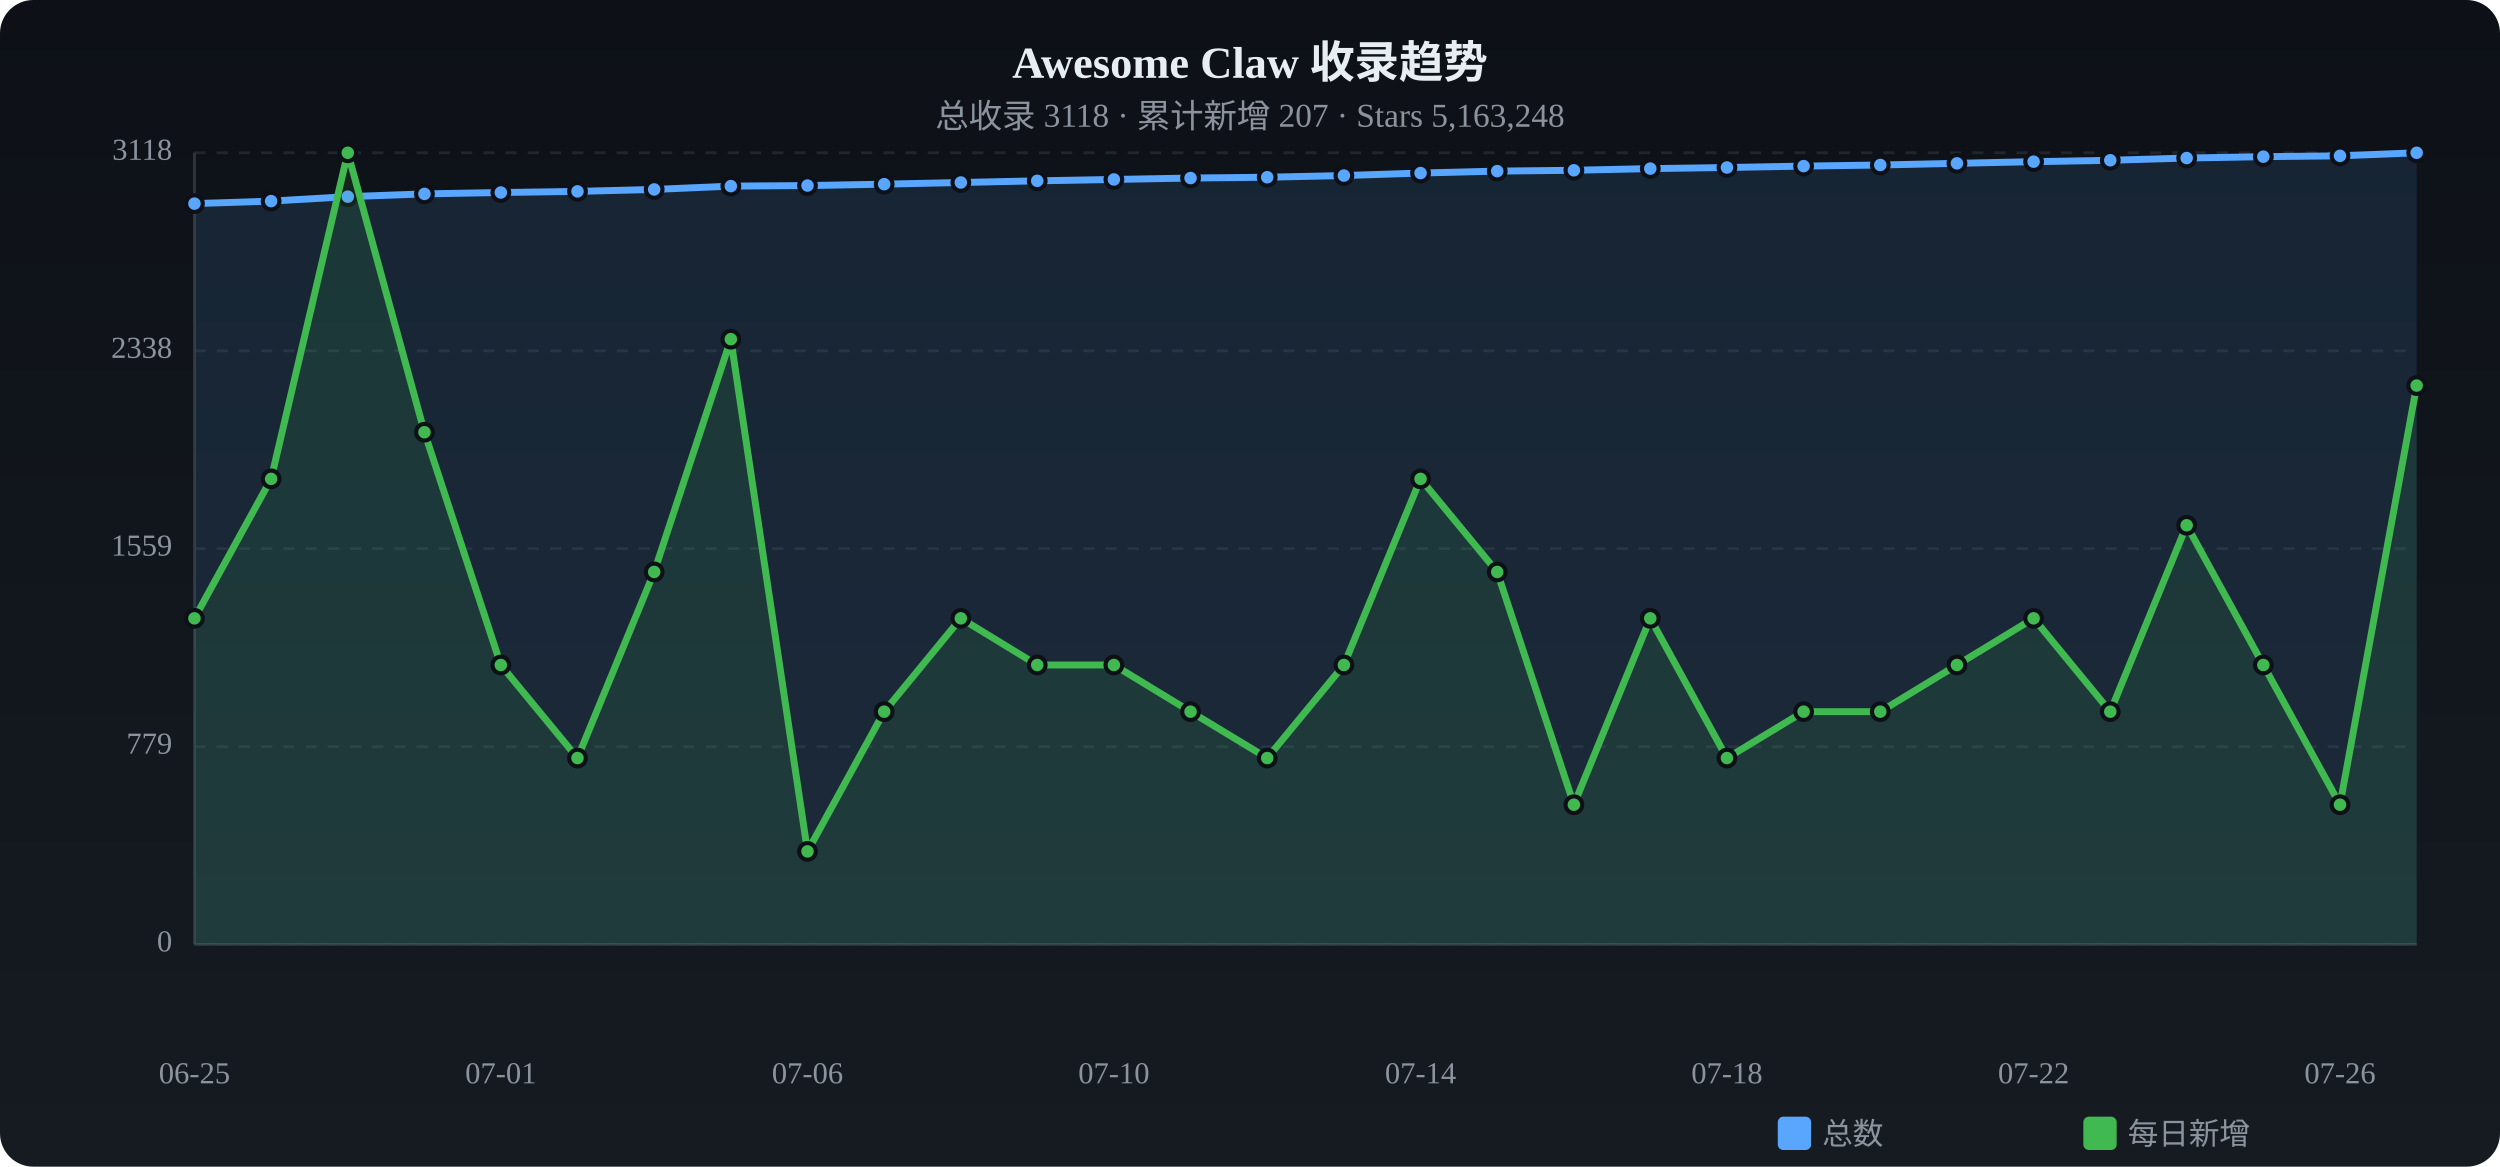
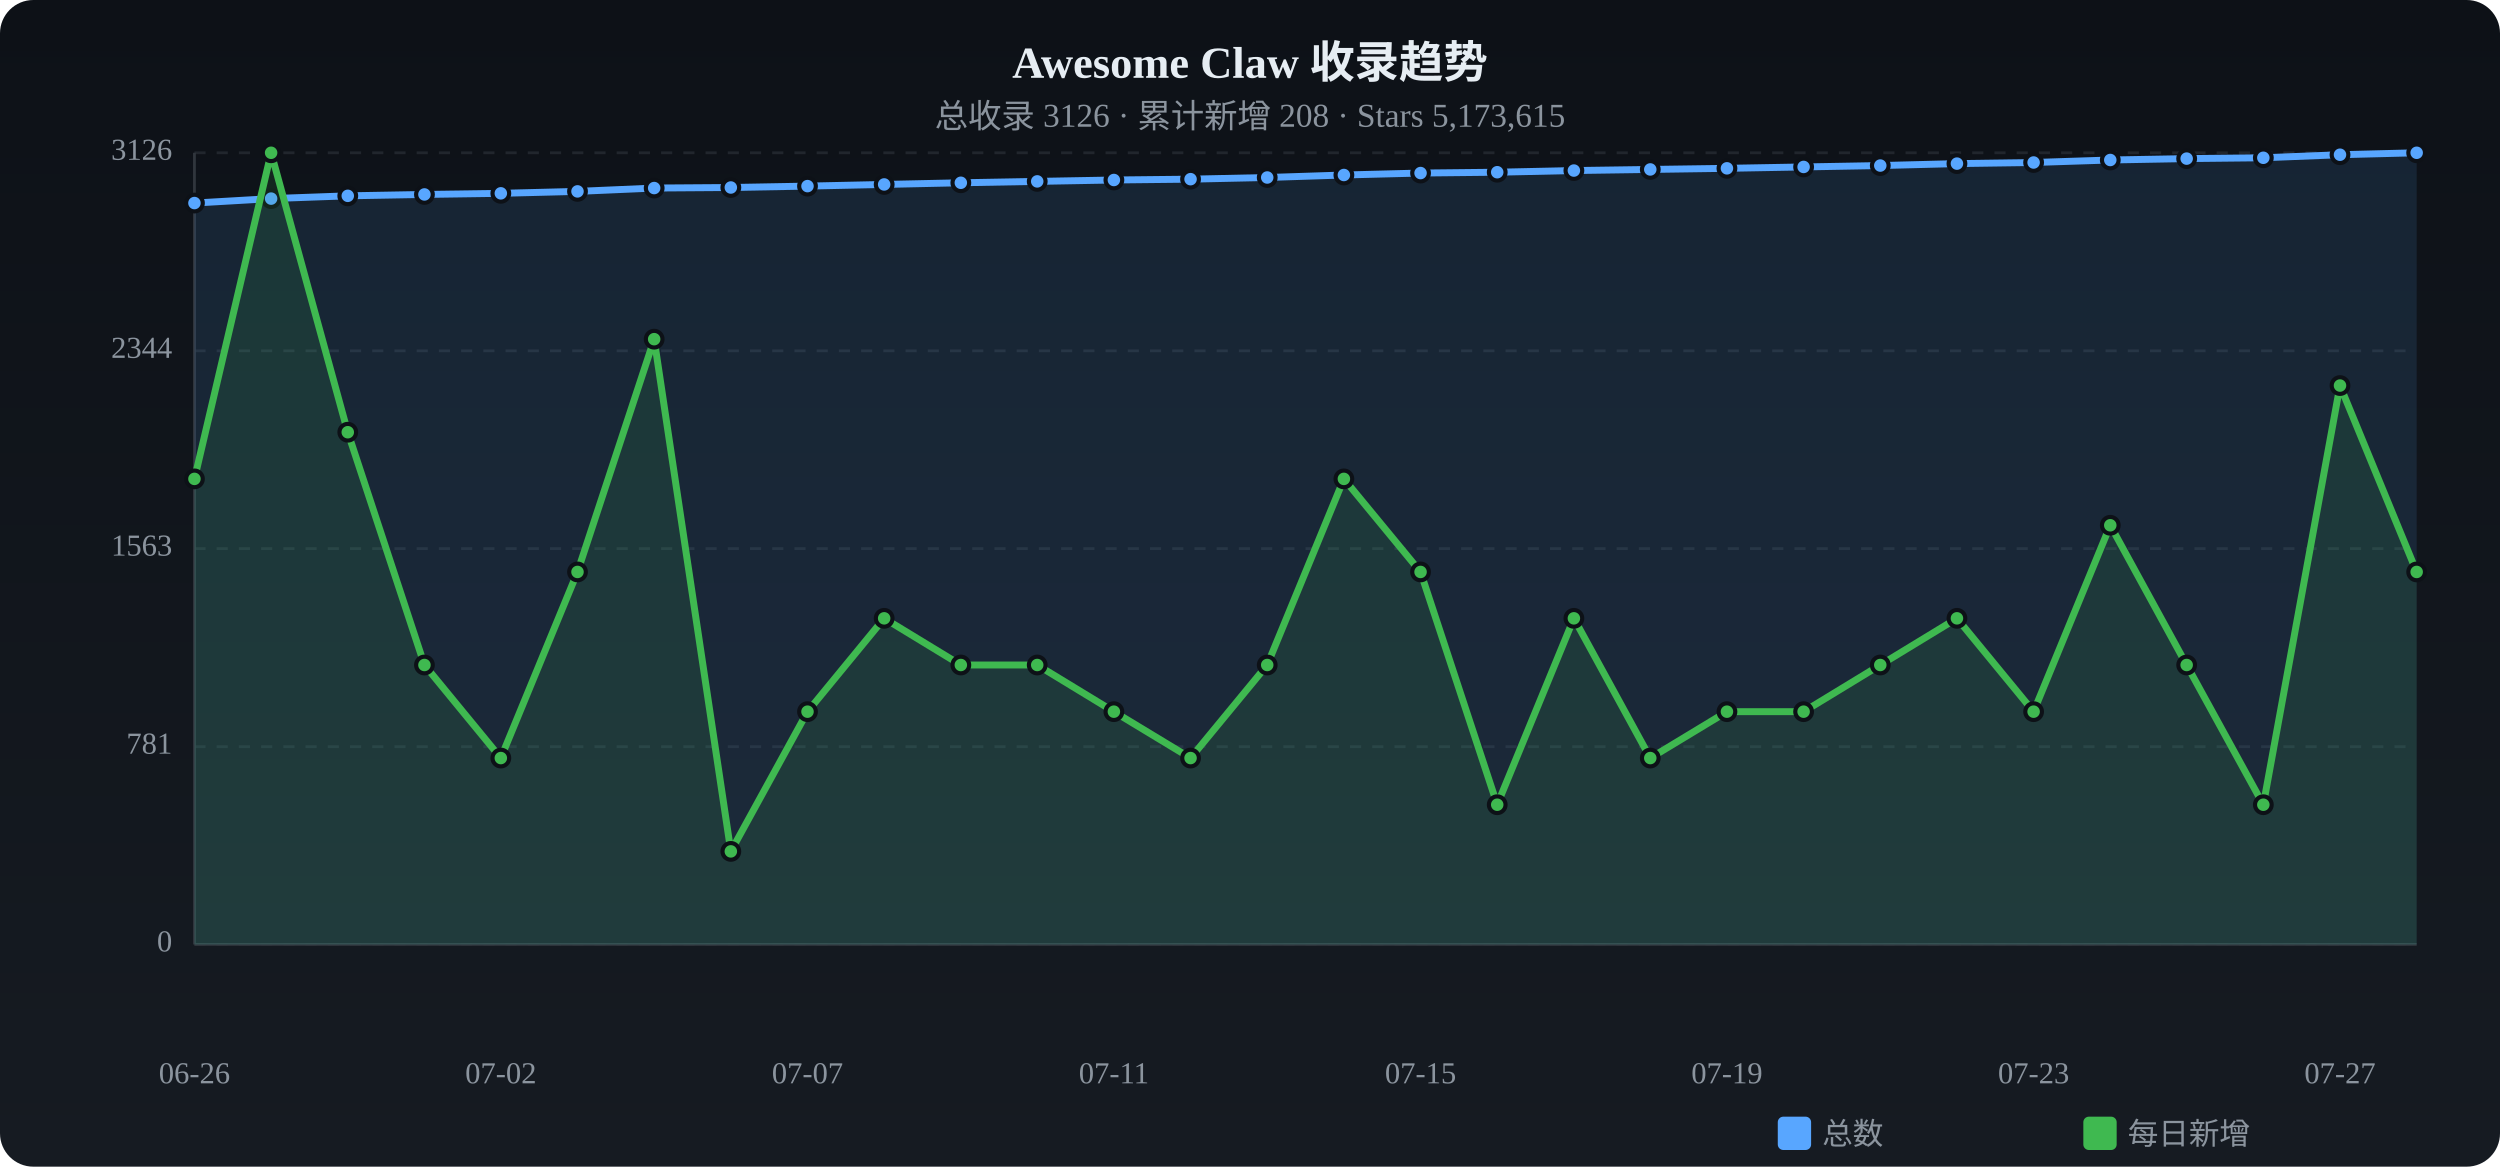
<svg xmlns="http://www.w3.org/2000/svg" viewBox="0 0 900 420" width="900" height="420">
  <defs>
    <linearGradient id="tbg" x1="0%" y1="0%" x2="0%" y2="100%">
      <stop offset="0%" stop-color="#0d1117" />
      <stop offset="100%" stop-color="#161b22" />
    </linearGradient>
  </defs>
  <rect width="900" height="420" rx="12" fill="url(#tbg)" />
  <text x="450.0" y="28" text-anchor="middle" fill="#e6edf3" font-size="16" font-weight="bold">Awesome Claw 收录趋势</text>
-   <text x="450.0" y="46" text-anchor="middle" fill="#8b949e" font-size="12">总收录 3118 · 累计新增 207 · Stars 5,163,248</text>
+   <text x="450.0" y="46" text-anchor="middle" fill="#8b949e" font-size="12">总收录 3126 · 累计新增 208 · Stars 5,173,615</text>
  <text x="62" y="340.0" text-anchor="end" fill="#8b949e" font-size="11" dominant-baseline="middle">0</text>
  <line x1="70" y1="340.0" x2="870" y2="340.0" stroke="#21262d" stroke-dasharray="4 4" />
-   <text x="62" y="268.8" text-anchor="end" fill="#8b949e" font-size="11" dominant-baseline="middle">779</text>
+   <text x="62" y="268.8" text-anchor="end" fill="#8b949e" font-size="11" dominant-baseline="middle">781</text>
  <line x1="70" y1="268.8" x2="870" y2="268.8" stroke="#21262d" stroke-dasharray="4 4" />
-   <text x="62" y="197.5" text-anchor="end" fill="#8b949e" font-size="11" dominant-baseline="middle">1559</text>
+   <text x="62" y="197.5" text-anchor="end" fill="#8b949e" font-size="11" dominant-baseline="middle">1563</text>
  <line x1="70" y1="197.5" x2="870" y2="197.5" stroke="#21262d" stroke-dasharray="4 4" />
-   <text x="62" y="126.3" text-anchor="end" fill="#8b949e" font-size="11" dominant-baseline="middle">2338</text>
+   <text x="62" y="126.3" text-anchor="end" fill="#8b949e" font-size="11" dominant-baseline="middle">2344</text>
  <line x1="70" y1="126.3" x2="870" y2="126.3" stroke="#21262d" stroke-dasharray="4 4" />
-   <text x="62" y="55.0" text-anchor="end" fill="#8b949e" font-size="11" dominant-baseline="middle">3118</text>
+   <text x="62" y="55.0" text-anchor="end" fill="#8b949e" font-size="11" dominant-baseline="middle">3126</text>
  <line x1="70" y1="55.0" x2="870" y2="55.0" stroke="#21262d" stroke-dasharray="4 4" />
  <line x1="70" y1="55" x2="70" y2="340" stroke="#30363d" />
  <line x1="70" y1="340" x2="870" y2="340" stroke="#30363d" />
-   <path d="M70.0,73.3 L97.6,72.4 L125.2,70.8 L152.8,69.8 L180.3,69.3 L207.9,68.9 L235.5,68.2 L263.1,67.0 L290.7,66.8 L318.3,66.3 L345.9,65.7 L373.4,65.1 L401.0,64.6 L428.6,64.1 L456.2,63.8 L483.8,63.2 L511.4,62.3 L539.0,61.6 L566.6,61.3 L594.1,60.7 L621.7,60.3 L649.3,59.8 L676.9,59.4 L704.5,58.8 L732.1,58.2 L759.7,57.7 L787.2,56.9 L814.8,56.4 L842.4,56.1 L870.0,55.0 L870.0,340 L70.0,340 Z" fill="#58a6ff" opacity="0.12" />
-   <polyline points="70.0,73.3 97.6,72.4 125.2,70.8 152.8,69.8 180.3,69.3 207.9,68.9 235.5,68.2 263.1,67.0 290.7,66.8 318.3,66.3 345.9,65.7 373.4,65.1 401.0,64.6 428.6,64.1 456.2,63.8 483.8,63.2 511.4,62.3 539.0,61.6 566.6,61.3 594.1,60.7 621.7,60.3 649.3,59.8 676.9,59.4 704.5,58.8 732.1,58.2 759.7,57.7 787.2,56.9 814.8,56.4 842.4,56.1 870.0,55.0" fill="none" stroke="#58a6ff" stroke-width="2.5" stroke-linecap="round" stroke-linejoin="round" />
-   <circle cx="70.0" cy="73.3" r="3" fill="#58a6ff" stroke="#0d1117" stroke-width="1.5" />
-   <circle cx="97.6" cy="72.4" r="3" fill="#58a6ff" stroke="#0d1117" stroke-width="1.5" />
-   <circle cx="125.2" cy="70.8" r="3" fill="#58a6ff" stroke="#0d1117" stroke-width="1.5" />
-   <circle cx="152.8" cy="69.8" r="3" fill="#58a6ff" stroke="#0d1117" stroke-width="1.5" />
-   <circle cx="180.3" cy="69.3" r="3" fill="#58a6ff" stroke="#0d1117" stroke-width="1.5" />
+   <path d="M70.0,73.1 L97.6,71.5 L125.2,70.5 L152.8,70.0 L180.3,69.6 L207.9,68.9 L235.5,67.7 L263.1,67.5 L290.7,67.0 L318.3,66.4 L345.9,65.8 L373.4,65.3 L401.0,64.8 L428.6,64.5 L456.2,63.9 L483.8,63.0 L511.4,62.3 L539.0,62.0 L566.6,61.4 L594.1,61.0 L621.7,60.6 L649.3,60.1 L676.9,59.6 L704.5,58.9 L732.1,58.5 L759.7,57.6 L787.2,57.1 L814.8,56.8 L842.4,55.7 L870.0,55.0 L870.0,340 L70.0,340 Z" fill="#58a6ff" opacity="0.12" />
+   <polyline points="70.0,73.1 97.6,71.5 125.2,70.5 152.8,70.0 180.3,69.6 207.9,68.9 235.5,67.7 263.1,67.5 290.7,67.0 318.3,66.4 345.9,65.8 373.4,65.3 401.0,64.8 428.6,64.5 456.2,63.9 483.8,63.0 511.4,62.3 539.0,62.0 566.6,61.4 594.1,61.0 621.7,60.6 649.3,60.1 676.9,59.6 704.5,58.9 732.1,58.5 759.7,57.6 787.2,57.1 814.8,56.8 842.4,55.7 870.0,55.0" fill="none" stroke="#58a6ff" stroke-width="2.5" stroke-linecap="round" stroke-linejoin="round" />
+   <circle cx="70.0" cy="73.1" r="3" fill="#58a6ff" stroke="#0d1117" stroke-width="1.5" />
+   <circle cx="97.6" cy="71.5" r="3" fill="#58a6ff" stroke="#0d1117" stroke-width="1.5" />
+   <circle cx="125.2" cy="70.5" r="3" fill="#58a6ff" stroke="#0d1117" stroke-width="1.5" />
+   <circle cx="152.8" cy="70.0" r="3" fill="#58a6ff" stroke="#0d1117" stroke-width="1.5" />
+   <circle cx="180.3" cy="69.6" r="3" fill="#58a6ff" stroke="#0d1117" stroke-width="1.5" />
  <circle cx="207.9" cy="68.9" r="3" fill="#58a6ff" stroke="#0d1117" stroke-width="1.5" />
-   <circle cx="235.5" cy="68.2" r="3" fill="#58a6ff" stroke="#0d1117" stroke-width="1.5" />
-   <circle cx="263.1" cy="67.0" r="3" fill="#58a6ff" stroke="#0d1117" stroke-width="1.5" />
-   <circle cx="290.7" cy="66.8" r="3" fill="#58a6ff" stroke="#0d1117" stroke-width="1.5" />
-   <circle cx="318.3" cy="66.3" r="3" fill="#58a6ff" stroke="#0d1117" stroke-width="1.5" />
-   <circle cx="345.9" cy="65.7" r="3" fill="#58a6ff" stroke="#0d1117" stroke-width="1.5" />
-   <circle cx="373.4" cy="65.1" r="3" fill="#58a6ff" stroke="#0d1117" stroke-width="1.5" />
-   <circle cx="401.0" cy="64.6" r="3" fill="#58a6ff" stroke="#0d1117" stroke-width="1.5" />
-   <circle cx="428.6" cy="64.1" r="3" fill="#58a6ff" stroke="#0d1117" stroke-width="1.5" />
-   <circle cx="456.2" cy="63.8" r="3" fill="#58a6ff" stroke="#0d1117" stroke-width="1.5" />
-   <circle cx="483.8" cy="63.2" r="3" fill="#58a6ff" stroke="#0d1117" stroke-width="1.5" />
+   <circle cx="235.5" cy="67.7" r="3" fill="#58a6ff" stroke="#0d1117" stroke-width="1.5" />
+   <circle cx="263.1" cy="67.5" r="3" fill="#58a6ff" stroke="#0d1117" stroke-width="1.5" />
+   <circle cx="290.7" cy="67.0" r="3" fill="#58a6ff" stroke="#0d1117" stroke-width="1.5" />
+   <circle cx="318.3" cy="66.4" r="3" fill="#58a6ff" stroke="#0d1117" stroke-width="1.5" />
+   <circle cx="345.9" cy="65.8" r="3" fill="#58a6ff" stroke="#0d1117" stroke-width="1.5" />
+   <circle cx="373.4" cy="65.3" r="3" fill="#58a6ff" stroke="#0d1117" stroke-width="1.5" />
+   <circle cx="401.0" cy="64.8" r="3" fill="#58a6ff" stroke="#0d1117" stroke-width="1.5" />
+   <circle cx="428.6" cy="64.5" r="3" fill="#58a6ff" stroke="#0d1117" stroke-width="1.5" />
+   <circle cx="456.2" cy="63.9" r="3" fill="#58a6ff" stroke="#0d1117" stroke-width="1.5" />
+   <circle cx="483.8" cy="63.0" r="3" fill="#58a6ff" stroke="#0d1117" stroke-width="1.5" />
  <circle cx="511.4" cy="62.3" r="3" fill="#58a6ff" stroke="#0d1117" stroke-width="1.5" />
-   <circle cx="539.0" cy="61.6" r="3" fill="#58a6ff" stroke="#0d1117" stroke-width="1.5" />
-   <circle cx="566.6" cy="61.3" r="3" fill="#58a6ff" stroke="#0d1117" stroke-width="1.5" />
-   <circle cx="594.1" cy="60.7" r="3" fill="#58a6ff" stroke="#0d1117" stroke-width="1.5" />
-   <circle cx="621.7" cy="60.3" r="3" fill="#58a6ff" stroke="#0d1117" stroke-width="1.5" />
-   <circle cx="649.3" cy="59.8" r="3" fill="#58a6ff" stroke="#0d1117" stroke-width="1.5" />
-   <circle cx="676.9" cy="59.4" r="3" fill="#58a6ff" stroke="#0d1117" stroke-width="1.5" />
-   <circle cx="704.5" cy="58.8" r="3" fill="#58a6ff" stroke="#0d1117" stroke-width="1.5" />
-   <circle cx="732.1" cy="58.2" r="3" fill="#58a6ff" stroke="#0d1117" stroke-width="1.5" />
-   <circle cx="759.7" cy="57.7" r="3" fill="#58a6ff" stroke="#0d1117" stroke-width="1.5" />
-   <circle cx="787.2" cy="56.9" r="3" fill="#58a6ff" stroke="#0d1117" stroke-width="1.5" />
-   <circle cx="814.8" cy="56.4" r="3" fill="#58a6ff" stroke="#0d1117" stroke-width="1.5" />
-   <circle cx="842.4" cy="56.1" r="3" fill="#58a6ff" stroke="#0d1117" stroke-width="1.5" />
+   <circle cx="539.0" cy="62.0" r="3" fill="#58a6ff" stroke="#0d1117" stroke-width="1.5" />
+   <circle cx="566.6" cy="61.4" r="3" fill="#58a6ff" stroke="#0d1117" stroke-width="1.5" />
+   <circle cx="594.1" cy="61.0" r="3" fill="#58a6ff" stroke="#0d1117" stroke-width="1.5" />
+   <circle cx="621.7" cy="60.6" r="3" fill="#58a6ff" stroke="#0d1117" stroke-width="1.5" />
+   <circle cx="649.3" cy="60.1" r="3" fill="#58a6ff" stroke="#0d1117" stroke-width="1.5" />
+   <circle cx="676.9" cy="59.6" r="3" fill="#58a6ff" stroke="#0d1117" stroke-width="1.5" />
+   <circle cx="704.5" cy="58.9" r="3" fill="#58a6ff" stroke="#0d1117" stroke-width="1.5" />
+   <circle cx="732.1" cy="58.5" r="3" fill="#58a6ff" stroke="#0d1117" stroke-width="1.5" />
+   <circle cx="759.7" cy="57.6" r="3" fill="#58a6ff" stroke="#0d1117" stroke-width="1.5" />
+   <circle cx="787.2" cy="57.1" r="3" fill="#58a6ff" stroke="#0d1117" stroke-width="1.5" />
+   <circle cx="814.8" cy="56.8" r="3" fill="#58a6ff" stroke="#0d1117" stroke-width="1.5" />
+   <circle cx="842.4" cy="55.7" r="3" fill="#58a6ff" stroke="#0d1117" stroke-width="1.5" />
  <circle cx="870.0" cy="55.0" r="3" fill="#58a6ff" stroke="#0d1117" stroke-width="1.5" />
-   <path d="M70.0,222.6 L97.6,172.4 L125.2,55.0 L152.8,155.6 L180.3,239.4 L207.9,272.9 L235.5,205.9 L263.1,122.1 L290.7,306.5 L318.3,256.2 L345.9,222.6 L373.4,239.4 L401.0,239.4 L428.6,256.2 L456.2,272.9 L483.8,239.4 L511.4,172.4 L539.0,205.9 L566.6,289.7 L594.1,222.6 L621.7,272.9 L649.3,256.2 L676.9,256.2 L704.5,239.4 L732.1,222.6 L759.7,256.2 L787.2,189.1 L814.8,239.4 L842.4,289.7 L870.0,138.8 L870.0,340 L70.0,340 Z" fill="#3fb950" opacity="0.12" />
-   <polyline points="70.0,222.6 97.6,172.4 125.2,55.0 152.8,155.6 180.3,239.4 207.9,272.9 235.5,205.9 263.1,122.1 290.7,306.5 318.3,256.2 345.9,222.6 373.4,239.4 401.0,239.4 428.6,256.2 456.2,272.9 483.8,239.4 511.4,172.4 539.0,205.9 566.6,289.7 594.1,222.6 621.7,272.9 649.3,256.2 676.9,256.2 704.5,239.4 732.1,222.6 759.7,256.2 787.2,189.1 814.8,239.4 842.4,289.7 870.0,138.8" fill="none" stroke="#3fb950" stroke-width="2.5" stroke-linecap="round" stroke-linejoin="round" />
-   <circle cx="70.0" cy="222.6" r="3" fill="#3fb950" stroke="#0d1117" stroke-width="1.5" />
-   <circle cx="97.6" cy="172.4" r="3" fill="#3fb950" stroke="#0d1117" stroke-width="1.5" />
-   <circle cx="125.2" cy="55.0" r="3" fill="#3fb950" stroke="#0d1117" stroke-width="1.5" />
-   <circle cx="152.8" cy="155.6" r="3" fill="#3fb950" stroke="#0d1117" stroke-width="1.5" />
-   <circle cx="180.3" cy="239.4" r="3" fill="#3fb950" stroke="#0d1117" stroke-width="1.5" />
-   <circle cx="207.9" cy="272.9" r="3" fill="#3fb950" stroke="#0d1117" stroke-width="1.5" />
-   <circle cx="235.5" cy="205.9" r="3" fill="#3fb950" stroke="#0d1117" stroke-width="1.5" />
-   <circle cx="263.1" cy="122.1" r="3" fill="#3fb950" stroke="#0d1117" stroke-width="1.5" />
-   <circle cx="290.7" cy="306.5" r="3" fill="#3fb950" stroke="#0d1117" stroke-width="1.5" />
-   <circle cx="318.3" cy="256.2" r="3" fill="#3fb950" stroke="#0d1117" stroke-width="1.5" />
-   <circle cx="345.9" cy="222.6" r="3" fill="#3fb950" stroke="#0d1117" stroke-width="1.5" />
+   <path d="M70.0,172.4 L97.6,55.0 L125.2,155.6 L152.8,239.4 L180.3,272.9 L207.9,205.9 L235.5,122.1 L263.1,306.5 L290.7,256.2 L318.3,222.6 L345.9,239.4 L373.4,239.4 L401.0,256.2 L428.6,272.9 L456.2,239.4 L483.8,172.4 L511.4,205.9 L539.0,289.7 L566.6,222.6 L594.1,272.9 L621.7,256.2 L649.3,256.2 L676.9,239.4 L704.5,222.6 L732.1,256.2 L759.7,189.1 L787.2,239.4 L814.8,289.7 L842.4,138.8 L870.0,205.9 L870.0,340 L70.0,340 Z" fill="#3fb950" opacity="0.12" />
+   <polyline points="70.0,172.4 97.6,55.0 125.2,155.6 152.8,239.4 180.3,272.9 207.9,205.9 235.5,122.1 263.1,306.5 290.7,256.2 318.3,222.6 345.9,239.4 373.4,239.4 401.0,256.2 428.6,272.9 456.2,239.4 483.8,172.4 511.4,205.9 539.0,289.7 566.6,222.6 594.1,272.9 621.7,256.2 649.3,256.2 676.9,239.4 704.5,222.6 732.1,256.2 759.7,189.1 787.2,239.4 814.8,289.7 842.4,138.8 870.0,205.9" fill="none" stroke="#3fb950" stroke-width="2.5" stroke-linecap="round" stroke-linejoin="round" />
+   <circle cx="70.0" cy="172.4" r="3" fill="#3fb950" stroke="#0d1117" stroke-width="1.5" />
+   <circle cx="97.6" cy="55.0" r="3" fill="#3fb950" stroke="#0d1117" stroke-width="1.5" />
+   <circle cx="125.2" cy="155.6" r="3" fill="#3fb950" stroke="#0d1117" stroke-width="1.5" />
+   <circle cx="152.8" cy="239.4" r="3" fill="#3fb950" stroke="#0d1117" stroke-width="1.5" />
+   <circle cx="180.3" cy="272.9" r="3" fill="#3fb950" stroke="#0d1117" stroke-width="1.5" />
+   <circle cx="207.9" cy="205.9" r="3" fill="#3fb950" stroke="#0d1117" stroke-width="1.5" />
+   <circle cx="235.5" cy="122.1" r="3" fill="#3fb950" stroke="#0d1117" stroke-width="1.5" />
+   <circle cx="263.1" cy="306.5" r="3" fill="#3fb950" stroke="#0d1117" stroke-width="1.5" />
+   <circle cx="290.7" cy="256.2" r="3" fill="#3fb950" stroke="#0d1117" stroke-width="1.5" />
+   <circle cx="318.3" cy="222.6" r="3" fill="#3fb950" stroke="#0d1117" stroke-width="1.5" />
+   <circle cx="345.9" cy="239.4" r="3" fill="#3fb950" stroke="#0d1117" stroke-width="1.5" />
  <circle cx="373.4" cy="239.4" r="3" fill="#3fb950" stroke="#0d1117" stroke-width="1.5" />
-   <circle cx="401.0" cy="239.4" r="3" fill="#3fb950" stroke="#0d1117" stroke-width="1.5" />
-   <circle cx="428.6" cy="256.2" r="3" fill="#3fb950" stroke="#0d1117" stroke-width="1.5" />
-   <circle cx="456.2" cy="272.9" r="3" fill="#3fb950" stroke="#0d1117" stroke-width="1.5" />
-   <circle cx="483.8" cy="239.4" r="3" fill="#3fb950" stroke="#0d1117" stroke-width="1.5" />
-   <circle cx="511.4" cy="172.4" r="3" fill="#3fb950" stroke="#0d1117" stroke-width="1.5" />
-   <circle cx="539.0" cy="205.9" r="3" fill="#3fb950" stroke="#0d1117" stroke-width="1.5" />
-   <circle cx="566.6" cy="289.7" r="3" fill="#3fb950" stroke="#0d1117" stroke-width="1.5" />
-   <circle cx="594.1" cy="222.6" r="3" fill="#3fb950" stroke="#0d1117" stroke-width="1.5" />
-   <circle cx="621.7" cy="272.9" r="3" fill="#3fb950" stroke="#0d1117" stroke-width="1.5" />
+   <circle cx="401.0" cy="256.2" r="3" fill="#3fb950" stroke="#0d1117" stroke-width="1.5" />
+   <circle cx="428.6" cy="272.9" r="3" fill="#3fb950" stroke="#0d1117" stroke-width="1.5" />
+   <circle cx="456.2" cy="239.4" r="3" fill="#3fb950" stroke="#0d1117" stroke-width="1.5" />
+   <circle cx="483.8" cy="172.4" r="3" fill="#3fb950" stroke="#0d1117" stroke-width="1.5" />
+   <circle cx="511.4" cy="205.9" r="3" fill="#3fb950" stroke="#0d1117" stroke-width="1.5" />
+   <circle cx="539.0" cy="289.7" r="3" fill="#3fb950" stroke="#0d1117" stroke-width="1.5" />
+   <circle cx="566.6" cy="222.6" r="3" fill="#3fb950" stroke="#0d1117" stroke-width="1.5" />
+   <circle cx="594.1" cy="272.9" r="3" fill="#3fb950" stroke="#0d1117" stroke-width="1.5" />
+   <circle cx="621.7" cy="256.2" r="3" fill="#3fb950" stroke="#0d1117" stroke-width="1.5" />
  <circle cx="649.3" cy="256.2" r="3" fill="#3fb950" stroke="#0d1117" stroke-width="1.5" />
-   <circle cx="676.9" cy="256.2" r="3" fill="#3fb950" stroke="#0d1117" stroke-width="1.5" />
-   <circle cx="704.5" cy="239.4" r="3" fill="#3fb950" stroke="#0d1117" stroke-width="1.5" />
-   <circle cx="732.1" cy="222.6" r="3" fill="#3fb950" stroke="#0d1117" stroke-width="1.5" />
-   <circle cx="759.7" cy="256.2" r="3" fill="#3fb950" stroke="#0d1117" stroke-width="1.5" />
-   <circle cx="787.2" cy="189.1" r="3" fill="#3fb950" stroke="#0d1117" stroke-width="1.5" />
-   <circle cx="814.8" cy="239.4" r="3" fill="#3fb950" stroke="#0d1117" stroke-width="1.5" />
-   <circle cx="842.4" cy="289.7" r="3" fill="#3fb950" stroke="#0d1117" stroke-width="1.5" />
-   <circle cx="870.0" cy="138.8" r="3" fill="#3fb950" stroke="#0d1117" stroke-width="1.5" />
-   <text x="70.0" y="390" text-anchor="middle" fill="#8b949e" font-size="11">06-25</text>
-   <text x="180.3" y="390" text-anchor="middle" fill="#8b949e" font-size="11">07-01</text>
-   <text x="290.7" y="390" text-anchor="middle" fill="#8b949e" font-size="11">07-06</text>
-   <text x="401.0" y="390" text-anchor="middle" fill="#8b949e" font-size="11">07-10</text>
-   <text x="511.4" y="390" text-anchor="middle" fill="#8b949e" font-size="11">07-14</text>
-   <text x="621.7" y="390" text-anchor="middle" fill="#8b949e" font-size="11">07-18</text>
-   <text x="732.1" y="390" text-anchor="middle" fill="#8b949e" font-size="11">07-22</text>
-   <text x="842.4" y="390" text-anchor="middle" fill="#8b949e" font-size="11">07-26</text>
+   <circle cx="676.9" cy="239.4" r="3" fill="#3fb950" stroke="#0d1117" stroke-width="1.5" />
+   <circle cx="704.5" cy="222.6" r="3" fill="#3fb950" stroke="#0d1117" stroke-width="1.5" />
+   <circle cx="732.1" cy="256.2" r="3" fill="#3fb950" stroke="#0d1117" stroke-width="1.5" />
+   <circle cx="759.7" cy="189.1" r="3" fill="#3fb950" stroke="#0d1117" stroke-width="1.5" />
+   <circle cx="787.2" cy="239.4" r="3" fill="#3fb950" stroke="#0d1117" stroke-width="1.5" />
+   <circle cx="814.8" cy="289.7" r="3" fill="#3fb950" stroke="#0d1117" stroke-width="1.5" />
+   <circle cx="842.4" cy="138.8" r="3" fill="#3fb950" stroke="#0d1117" stroke-width="1.5" />
+   <circle cx="870.0" cy="205.9" r="3" fill="#3fb950" stroke="#0d1117" stroke-width="1.5" />
+   <text x="70.0" y="390" text-anchor="middle" fill="#8b949e" font-size="11">06-26</text>
+   <text x="180.3" y="390" text-anchor="middle" fill="#8b949e" font-size="11">07-02</text>
+   <text x="290.7" y="390" text-anchor="middle" fill="#8b949e" font-size="11">07-07</text>
+   <text x="401.0" y="390" text-anchor="middle" fill="#8b949e" font-size="11">07-11</text>
+   <text x="511.4" y="390" text-anchor="middle" fill="#8b949e" font-size="11">07-15</text>
+   <text x="621.7" y="390" text-anchor="middle" fill="#8b949e" font-size="11">07-19</text>
+   <text x="732.1" y="390" text-anchor="middle" fill="#8b949e" font-size="11">07-23</text>
+   <text x="842.4" y="390" text-anchor="middle" fill="#8b949e" font-size="11">07-27</text>
  <rect x="640" y="402" width="12" height="12" rx="2" fill="#58a6ff" />
  <text x="656" y="412" fill="#8b949e" font-size="11">总数</text>
  <rect x="750" y="402" width="12" height="12" rx="2" fill="#3fb950" />
  <text x="766" y="412" fill="#8b949e" font-size="11">每日新增</text>
</svg>
